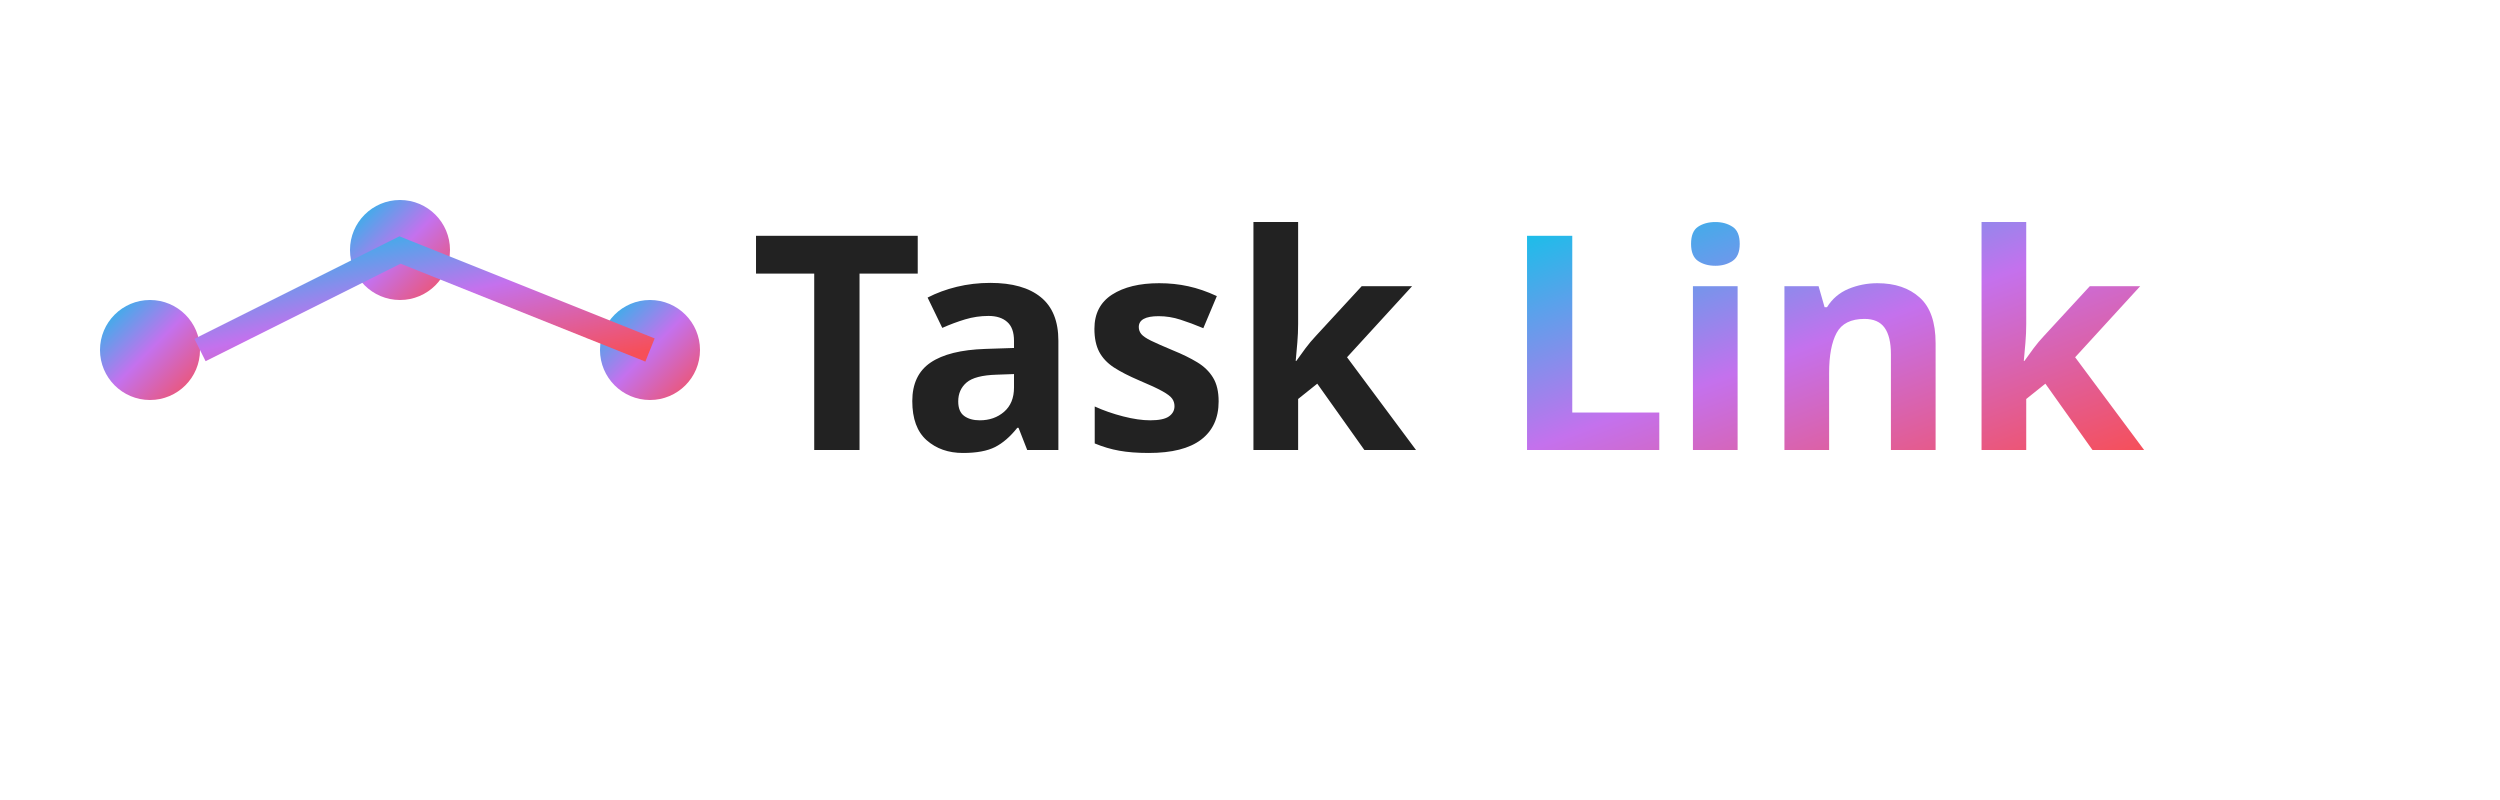
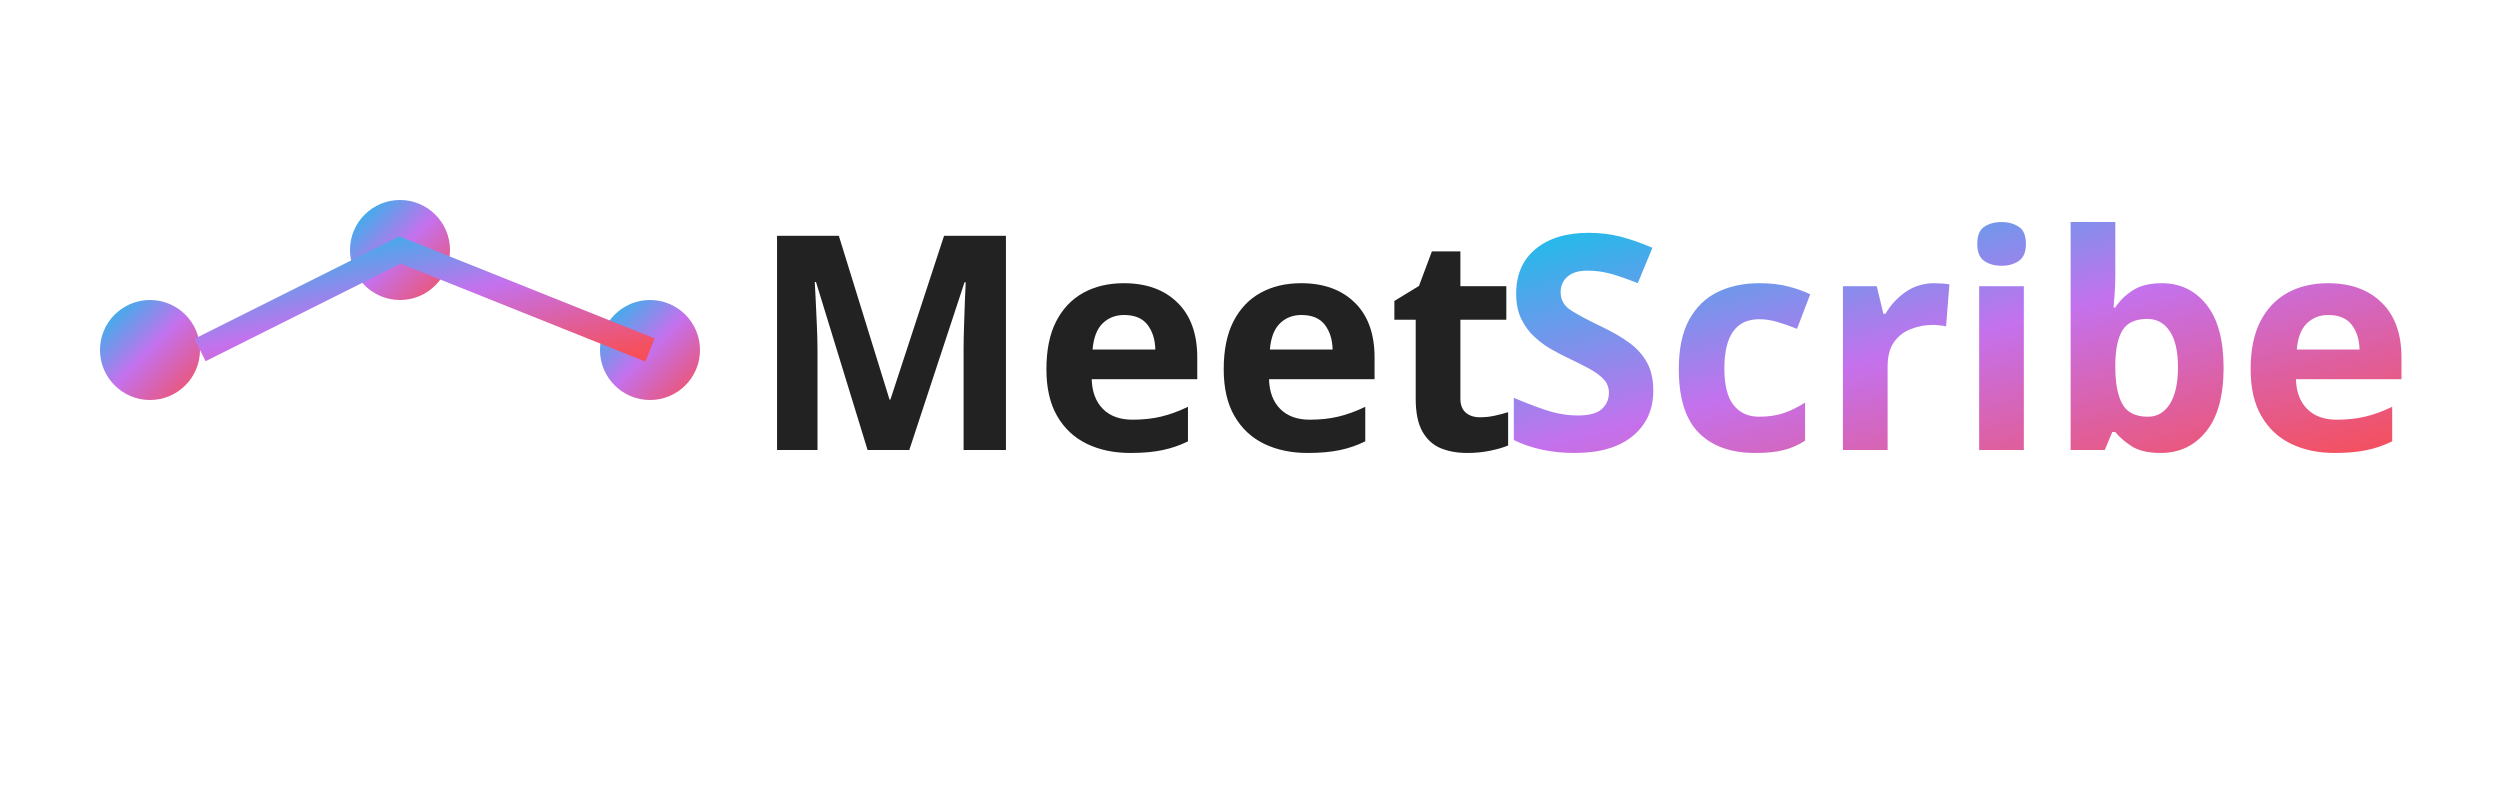
<svg xmlns="http://www.w3.org/2000/svg" width="500" height="160" viewBox="0 0 500 160">
  <defs>
    <linearGradient id="grad3" x1="0" y1="0" x2="1" y2="1">
      <stop offset="0" stop-color="#12c2e9" />
      <stop offset="0.5" stop-color="#c471ed" />
      <stop offset="1" stop-color="#f64f59" />
    </linearGradient>
  </defs>
  <g transform="translate(30,50)">
    <circle cx="0" cy="20" r="10" fill="url(#grad3)" />
    <circle cx="50" cy="0" r="10" fill="url(#grad3)" />
    <circle cx="100" cy="20" r="10" fill="url(#grad3)" />
    <path d="M10 20L50 0L100 20" fill="none" stroke="url(#grad3)" stroke-width="5" />
  </g>
-   <text x="150" y="90" font-size="60" font-family="Poppins, sans-serif" font-weight="700" fill="#222">Task</text>
-   <text x="300" y="90" font-size="60" font-family="Poppins, sans-serif" font-weight="700" fill="url(#grad3)">Link</text>
+   <text x="150" y="90" font-size="60" font-family="Poppins, sans-serif" font-weight="700" fill="#222">Meet</text>
+   <text x="300" y="90" font-size="60" font-family="Poppins, sans-serif" font-weight="700" fill="url(#grad3)">Scribe</text>
</svg>
